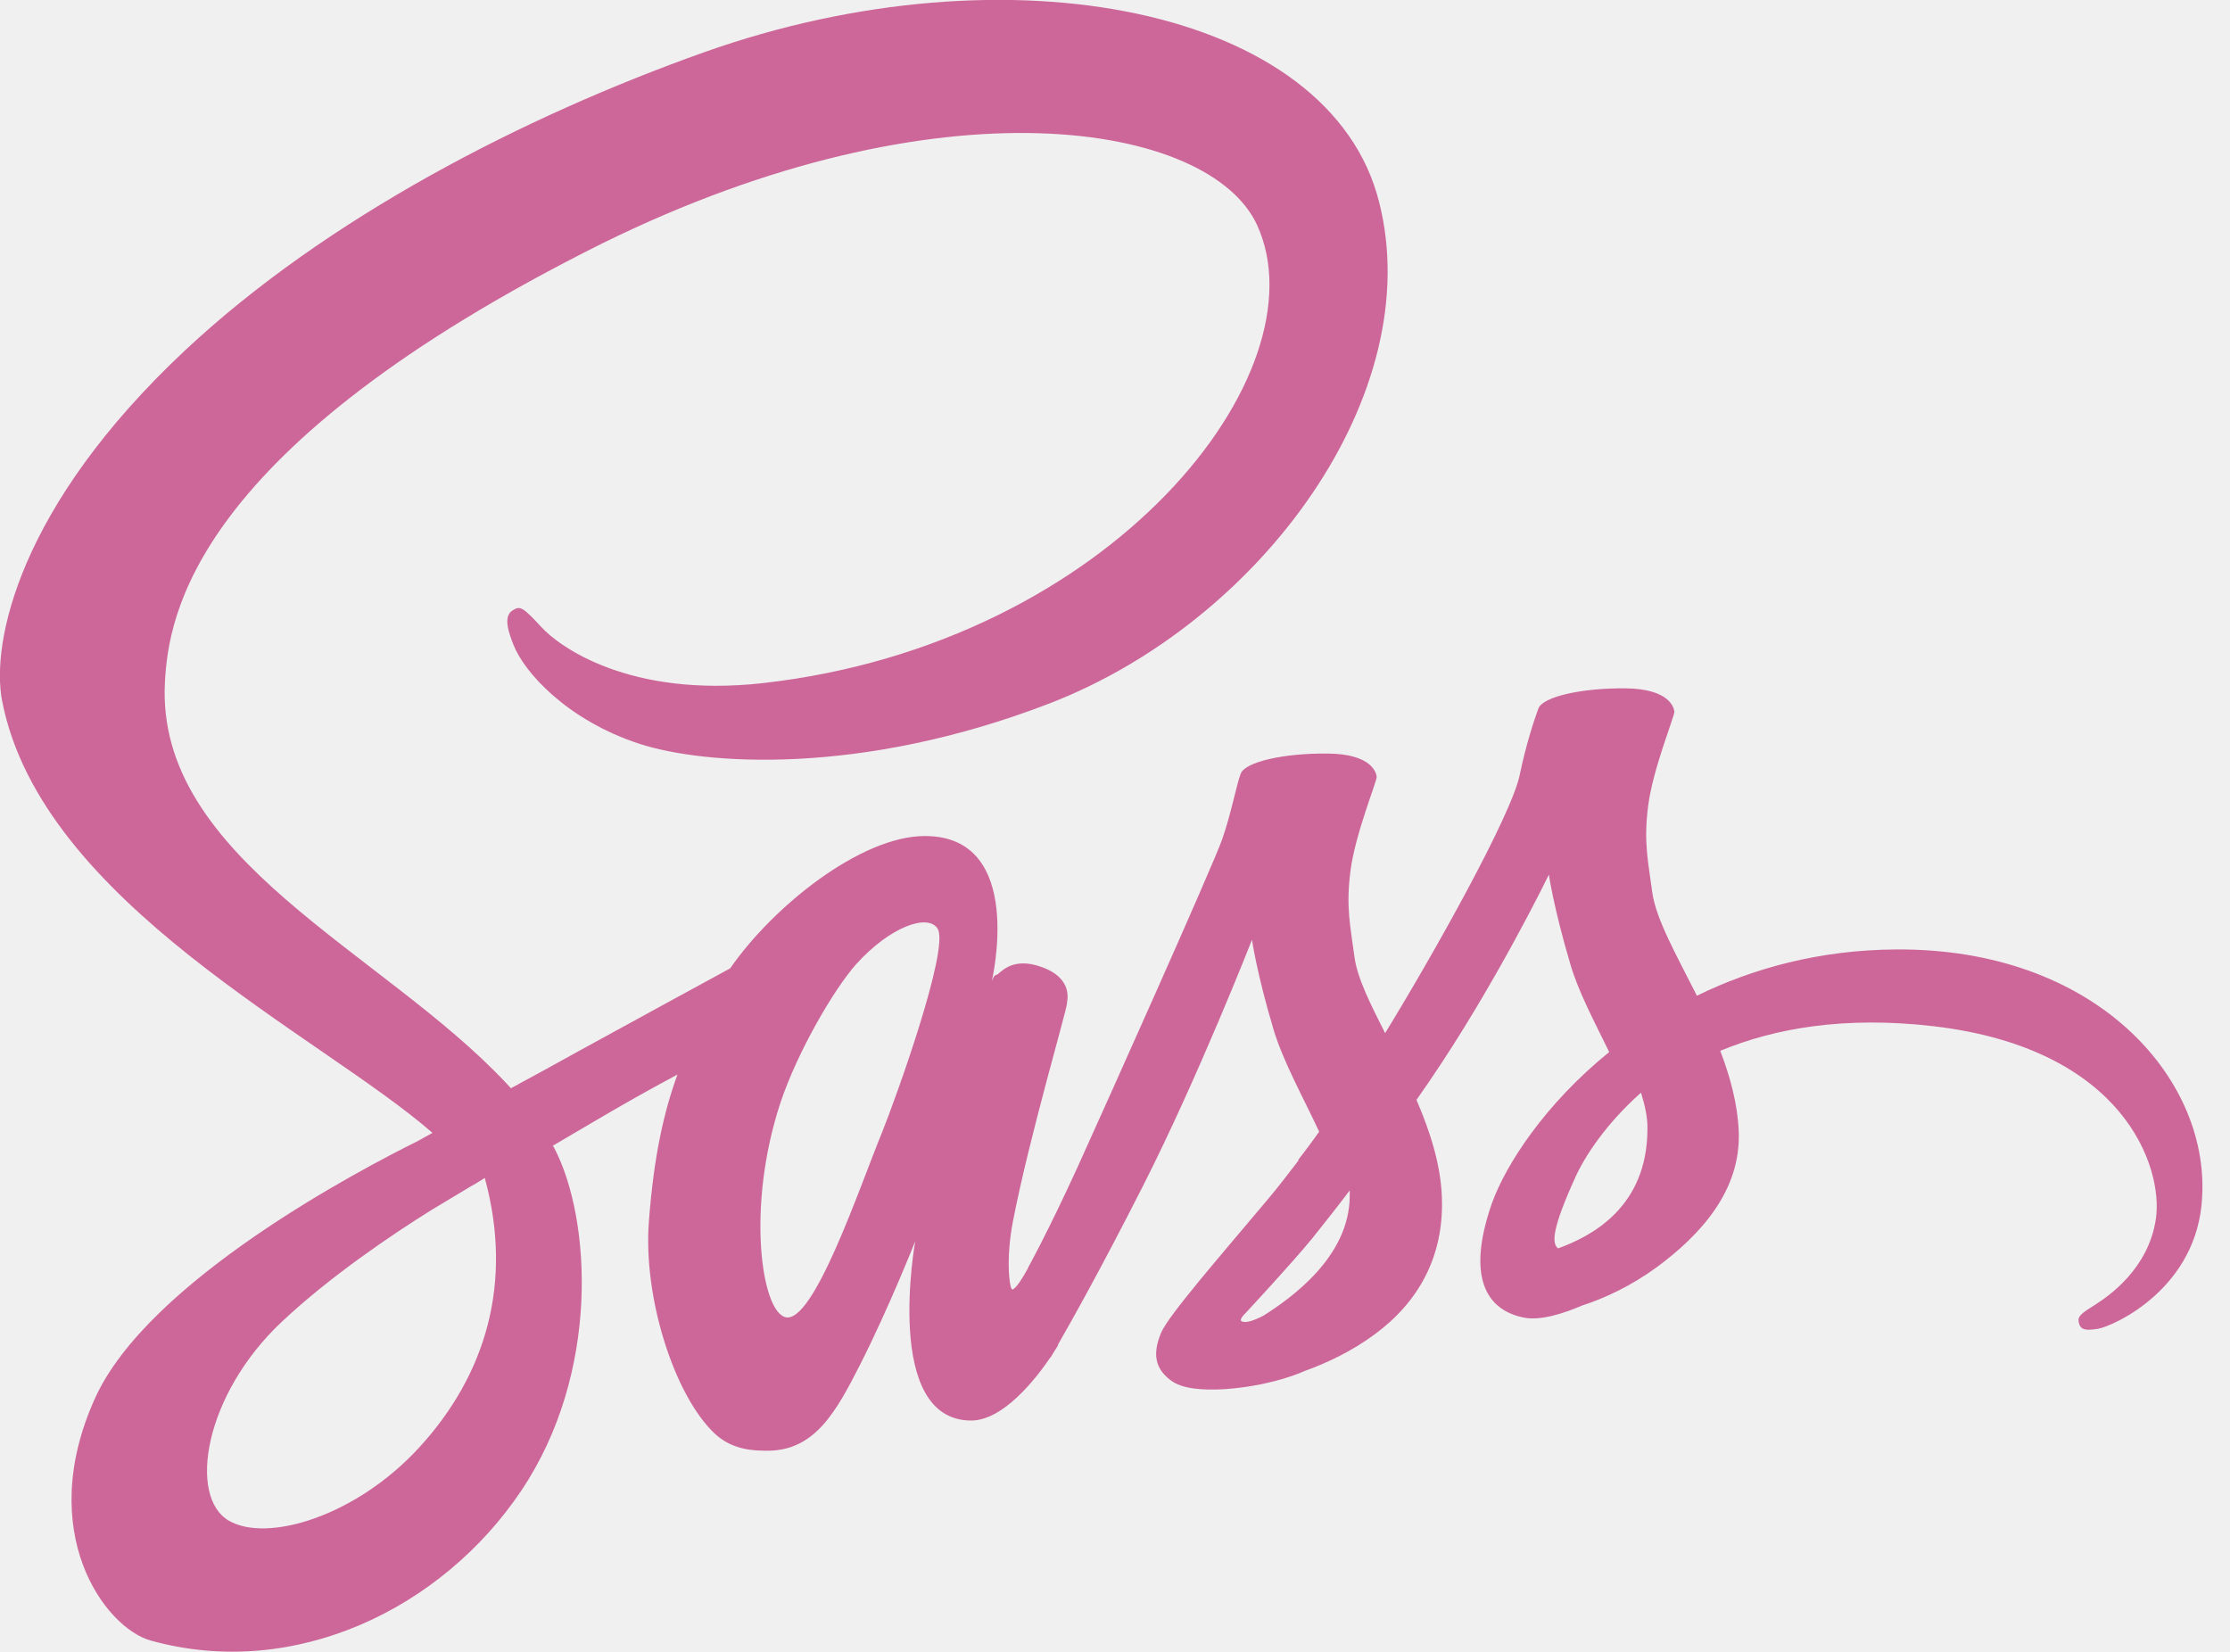
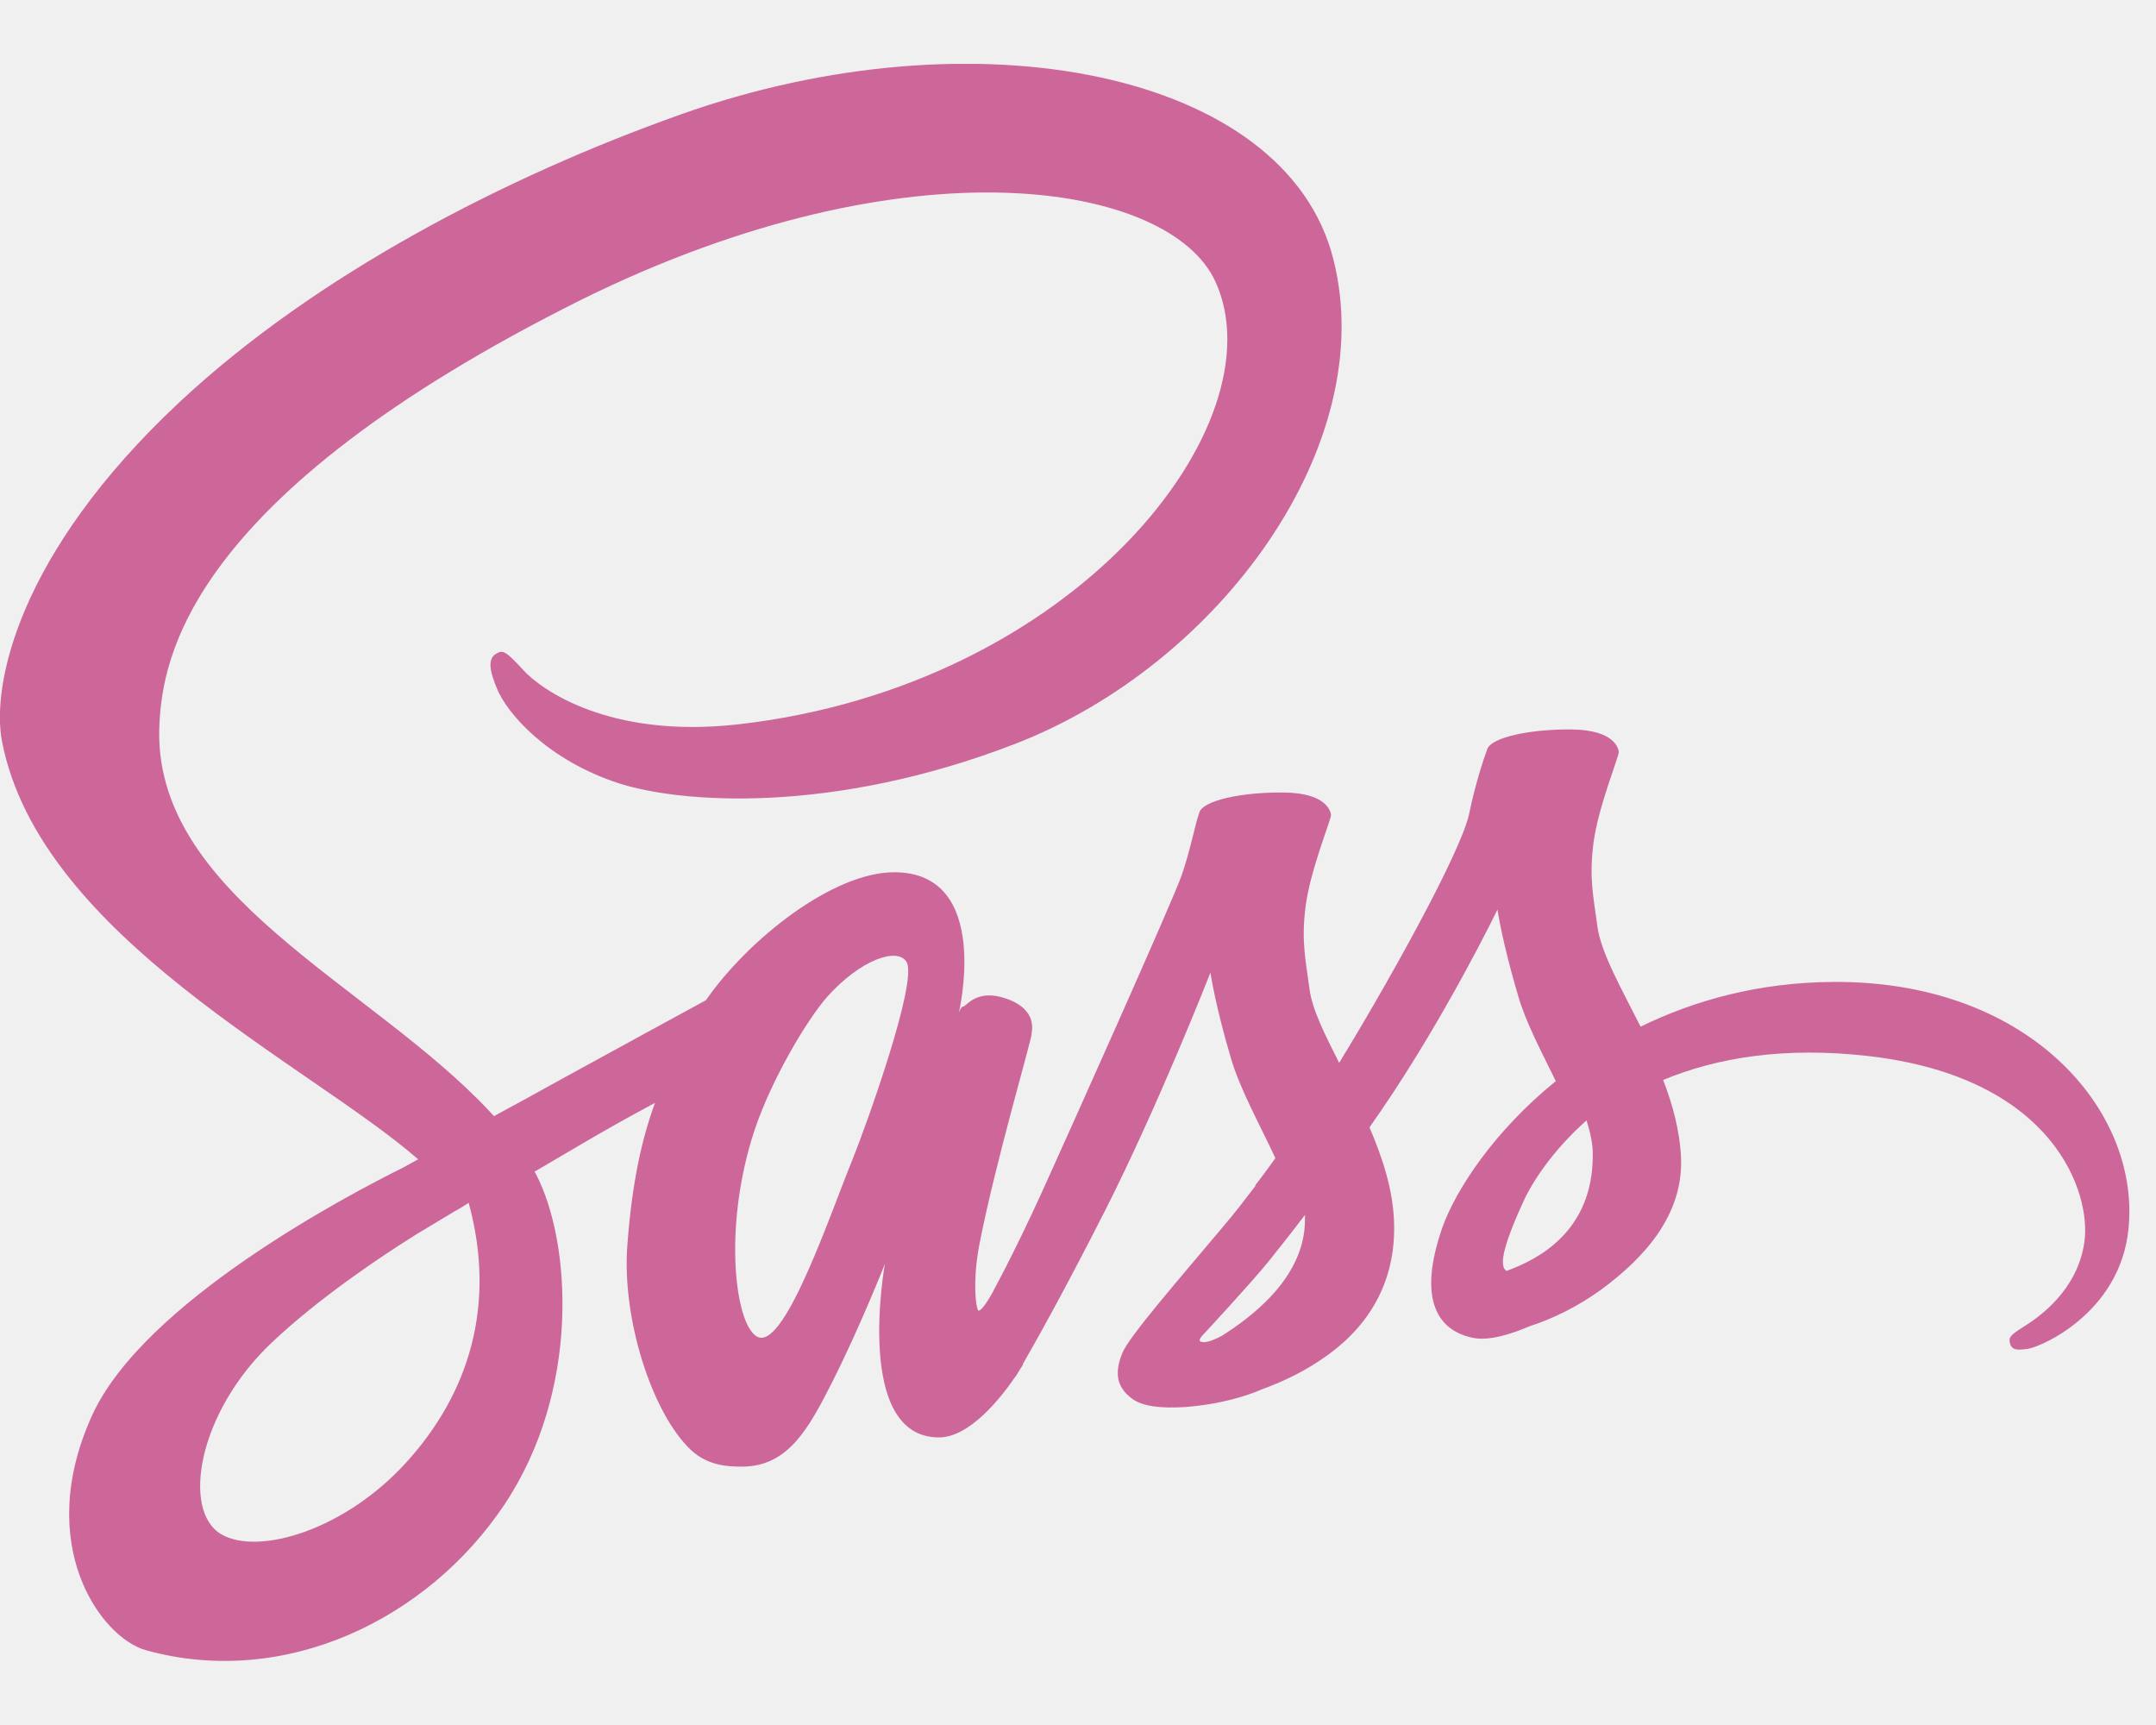
- <svg xmlns="http://www.w3.org/2000/svg" width="54" height="40" viewBox="0 0 54 40" fill="none">
+ <svg xmlns="http://www.w3.org/2000/svg" width="160" height="128" viewBox="0 0 54 40" fill="none">
  <g clip-path="url(#clip0_116_155)">
    <path d="M45.923 22.991C44.062 23 42.445 23.449 41.091 24.111C40.594 23.127 40.097 22.25 40.01 21.607C39.912 20.857 39.795 20.399 39.912 19.503C40.029 18.607 40.555 17.331 40.545 17.233C40.536 17.136 40.429 16.678 39.357 16.668C38.285 16.659 37.36 16.873 37.253 17.155C37.146 17.438 36.941 18.081 36.805 18.743C36.62 19.718 34.661 23.195 33.541 25.017C33.181 24.306 32.869 23.682 32.801 23.186C32.703 22.436 32.586 21.978 32.703 21.081C32.82 20.185 33.346 18.909 33.337 18.811C33.327 18.714 33.22 18.256 32.148 18.247C31.076 18.237 30.151 18.451 30.044 18.734C29.937 19.016 29.82 19.678 29.596 20.322C29.372 20.964 26.771 26.771 26.089 28.271C25.738 29.04 25.436 29.654 25.222 30.073C25.222 30.073 25.212 30.102 25.183 30.151C24.998 30.512 24.89 30.706 24.89 30.706C24.89 30.706 24.89 30.706 24.89 30.716C24.744 30.979 24.588 31.223 24.511 31.223C24.452 31.223 24.345 30.521 24.53 29.567C24.92 27.55 25.845 24.413 25.835 24.306C25.835 24.247 26.011 23.702 25.231 23.419C24.471 23.137 24.199 23.605 24.131 23.605C24.062 23.605 24.014 23.77 24.014 23.77C24.014 23.77 24.861 20.244 22.396 20.244C20.857 20.244 18.734 21.929 17.681 23.449C17.019 23.809 15.606 24.579 14.096 25.407C13.522 25.728 12.927 26.05 12.372 26.352C12.333 26.313 12.294 26.264 12.255 26.225C9.274 23.04 3.76 20.789 3.994 16.512C4.082 14.954 4.618 10.862 14.584 5.894C22.786 1.851 29.313 2.971 30.443 5.455C32.06 9.001 26.946 15.587 18.471 16.542C15.236 16.902 13.541 15.655 13.113 15.188C12.664 14.7 12.596 14.671 12.431 14.769C12.158 14.915 12.333 15.353 12.431 15.606C12.684 16.269 13.726 17.438 15.489 18.013C17.048 18.519 20.838 18.802 25.426 17.029C30.56 15.041 34.574 9.518 33.395 4.89C32.216 0.195 24.423 -1.354 17.048 1.266C12.664 2.825 7.91 5.28 4.491 8.475C0.429 12.275 -0.214 15.577 0.049 16.961C0.994 21.87 7.764 25.066 10.473 27.433C10.336 27.511 10.209 27.579 10.102 27.638C8.748 28.31 3.585 31.008 2.299 33.863C0.838 37.097 2.533 39.416 3.653 39.727C7.131 40.692 10.706 38.958 12.625 36.093C14.545 33.229 14.311 29.508 13.424 27.803C13.415 27.784 13.405 27.764 13.385 27.745C13.736 27.54 14.096 27.326 14.447 27.121C15.139 26.712 15.821 26.332 16.405 26.02C16.074 26.927 15.831 28.008 15.714 29.567C15.568 31.398 16.318 33.775 17.302 34.71C17.74 35.119 18.256 35.129 18.587 35.129C19.737 35.129 20.253 34.174 20.828 33.044C21.529 31.661 22.163 30.054 22.163 30.054C22.163 30.054 21.374 34.398 23.517 34.398C24.296 34.398 25.085 33.385 25.436 32.869C25.436 32.879 25.436 32.879 25.436 32.879C25.436 32.879 25.455 32.849 25.494 32.781C25.572 32.655 25.621 32.577 25.621 32.577C25.621 32.577 25.621 32.567 25.621 32.557C25.933 32.012 26.634 30.774 27.677 28.719C29.021 26.069 30.317 22.757 30.317 22.757C30.317 22.757 30.433 23.566 30.833 24.91C31.067 25.699 31.554 26.566 31.944 27.404C31.632 27.842 31.437 28.086 31.437 28.086C31.437 28.086 31.437 28.086 31.447 28.096C31.193 28.427 30.921 28.787 30.619 29.138C29.557 30.404 28.29 31.856 28.115 32.275C27.91 32.772 27.959 33.132 28.349 33.424C28.631 33.639 29.138 33.668 29.654 33.639C30.609 33.57 31.281 33.337 31.612 33.191C32.129 33.005 32.733 32.723 33.298 32.304C34.34 31.534 34.973 30.433 34.915 28.982C34.886 28.183 34.623 27.384 34.301 26.634C34.398 26.498 34.486 26.361 34.584 26.225C36.23 23.819 37.506 21.179 37.506 21.179C37.506 21.179 37.623 21.987 38.022 23.332C38.217 24.014 38.617 24.754 38.967 25.475C37.418 26.732 36.464 28.193 36.123 29.148C35.509 30.921 35.986 31.719 36.892 31.904C37.301 31.992 37.886 31.797 38.315 31.612C38.86 31.437 39.503 31.135 40.117 30.687C41.159 29.917 42.163 28.846 42.104 27.394C42.075 26.732 41.9 26.079 41.656 25.446C42.971 24.9 44.666 24.598 46.829 24.851C51.466 25.397 52.382 28.29 52.206 29.508C52.031 30.726 51.057 31.388 50.736 31.593C50.414 31.797 50.307 31.866 50.336 32.012C50.375 32.226 50.531 32.216 50.804 32.177C51.184 32.109 53.239 31.193 53.327 28.953C53.473 26.089 50.745 22.962 45.923 22.991ZM10.151 35.051C8.612 36.727 6.469 37.36 5.543 36.824C4.549 36.249 4.939 33.775 6.829 32.002C7.979 30.921 9.459 29.917 10.443 29.303C10.667 29.167 10.998 28.972 11.398 28.729C11.466 28.69 11.505 28.67 11.505 28.67C11.583 28.622 11.661 28.573 11.739 28.524C12.431 31.057 11.768 33.288 10.151 35.051ZM21.354 27.433C20.818 28.738 19.698 32.08 19.016 31.895C18.432 31.739 18.071 29.206 18.899 26.702C19.318 25.446 20.205 23.945 20.721 23.361C21.559 22.426 22.484 22.114 22.708 22.494C22.991 22.991 21.685 26.615 21.354 27.433ZM30.599 31.856C30.375 31.973 30.161 32.051 30.063 31.992C29.995 31.953 30.161 31.797 30.161 31.797C30.161 31.797 31.32 30.55 31.778 29.985C32.041 29.654 32.353 29.265 32.684 28.826C32.684 28.865 32.684 28.914 32.684 28.953C32.684 30.443 31.242 31.447 30.599 31.856ZM37.73 30.229C37.565 30.112 37.594 29.722 38.149 28.505C38.363 28.027 38.87 27.229 39.737 26.459C39.834 26.771 39.903 27.073 39.893 27.355C39.883 29.235 38.539 29.937 37.73 30.229Z" fill="#CD6799" />
  </g>
  <defs>
    <clipPath id="clip0_116_155">
      <rect width="53.366" height="40" fill="white" />
    </clipPath>
  </defs>
</svg>
